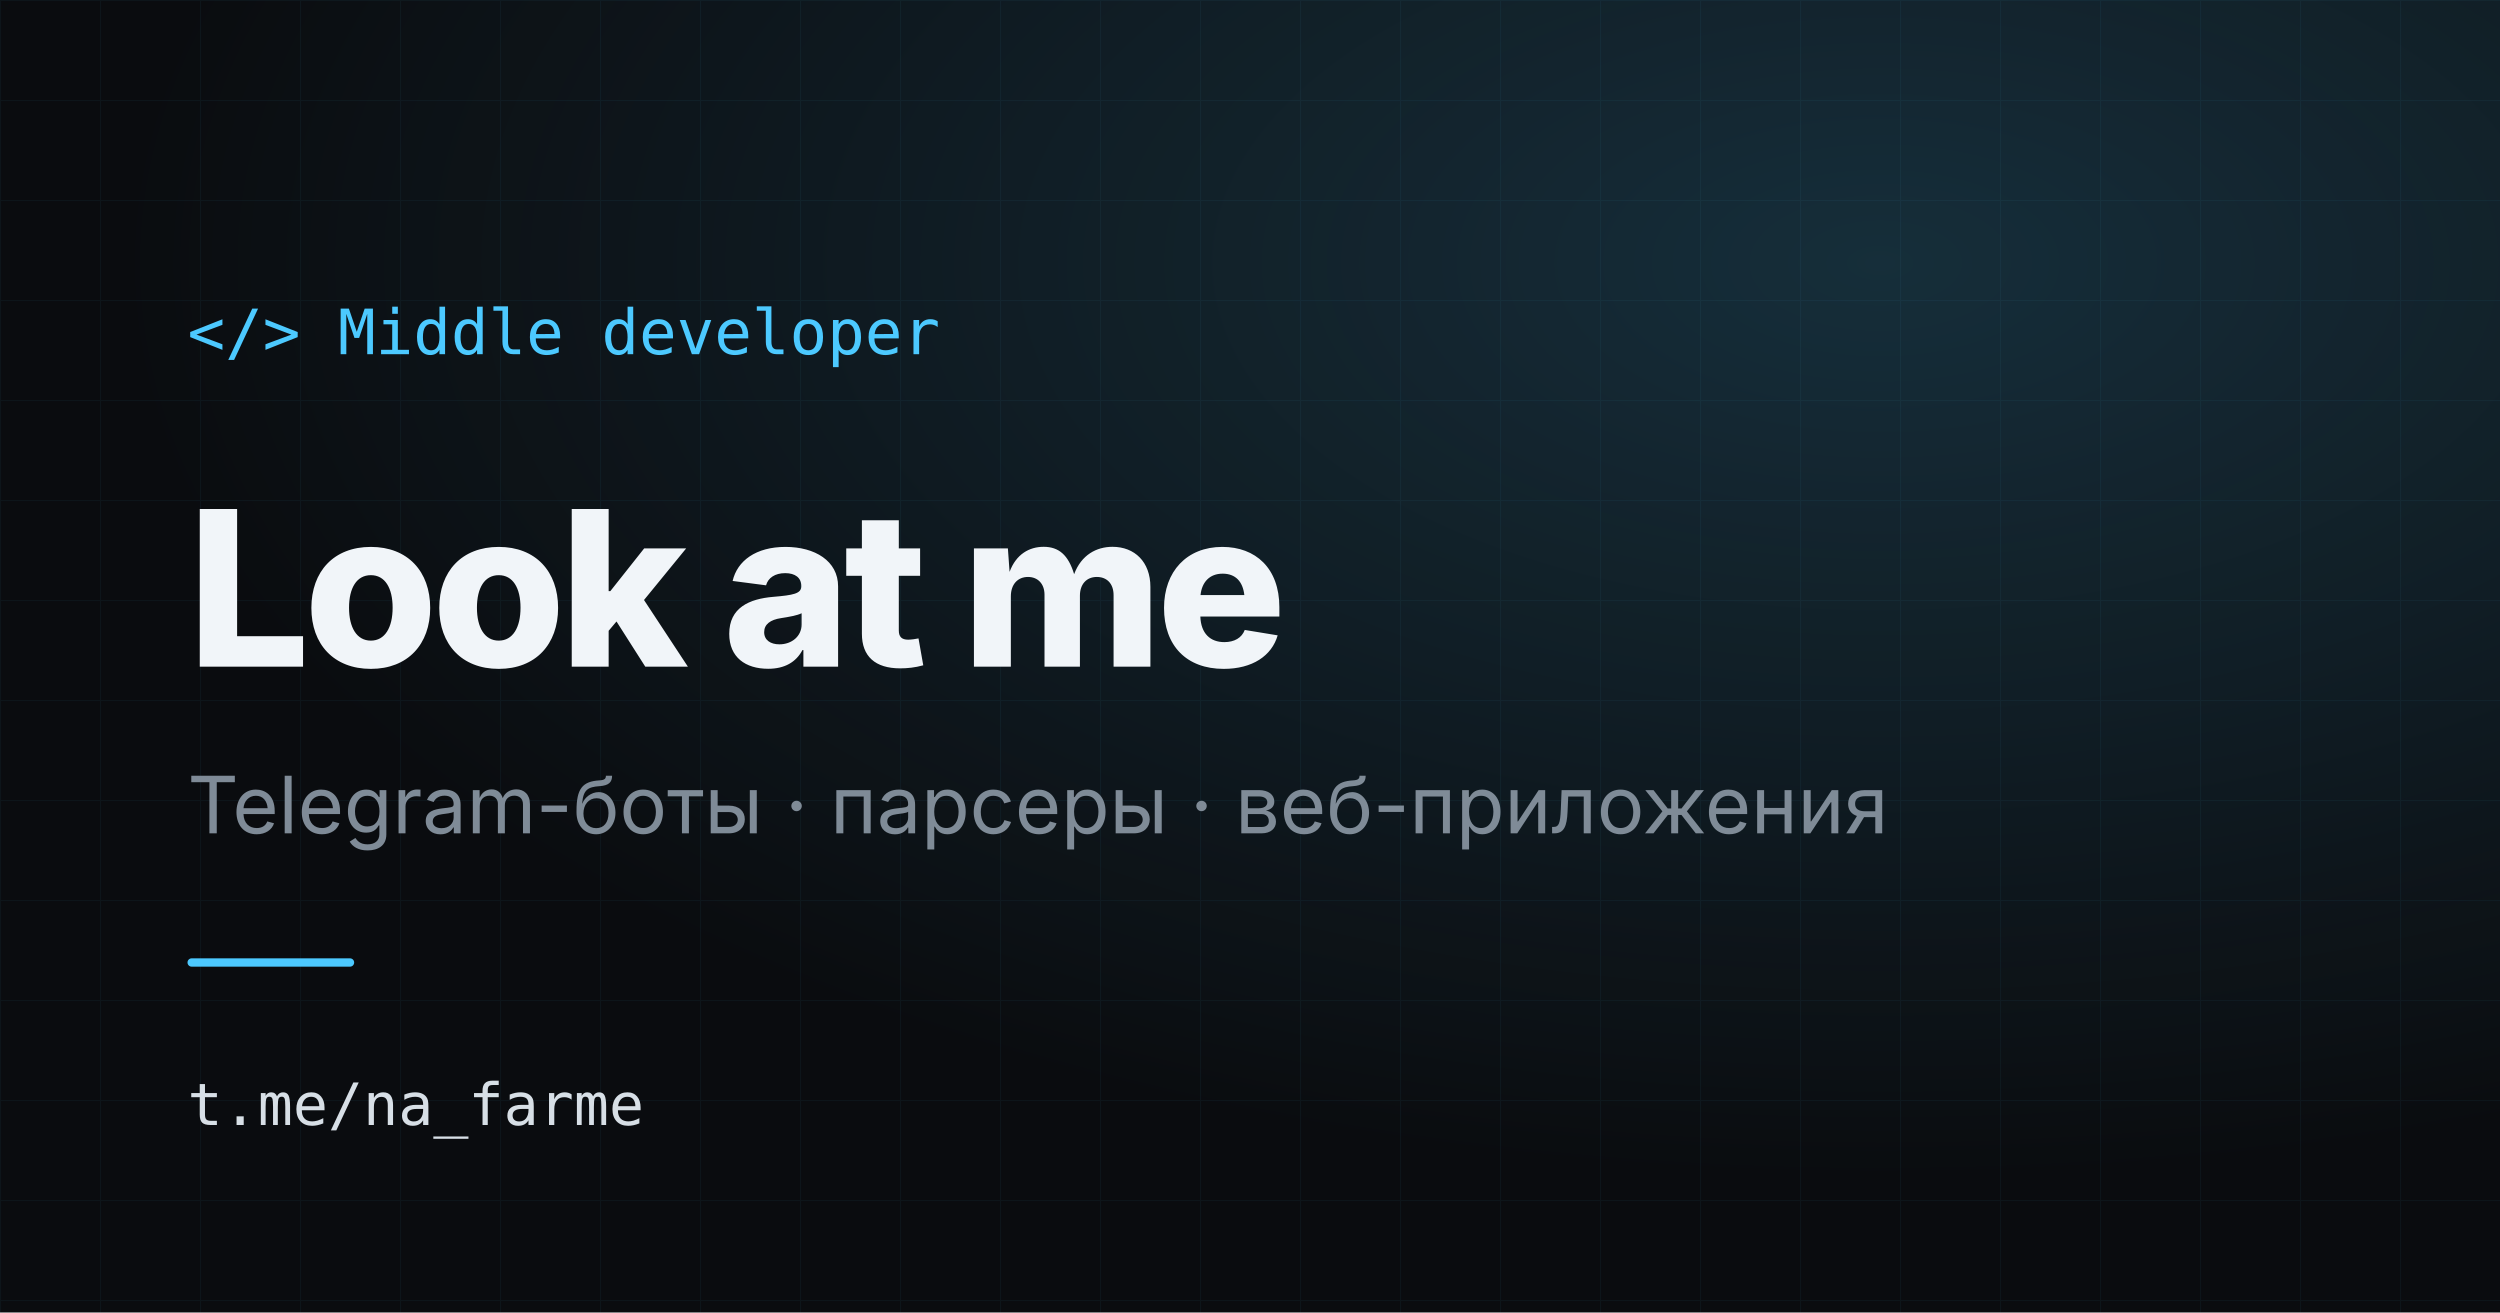
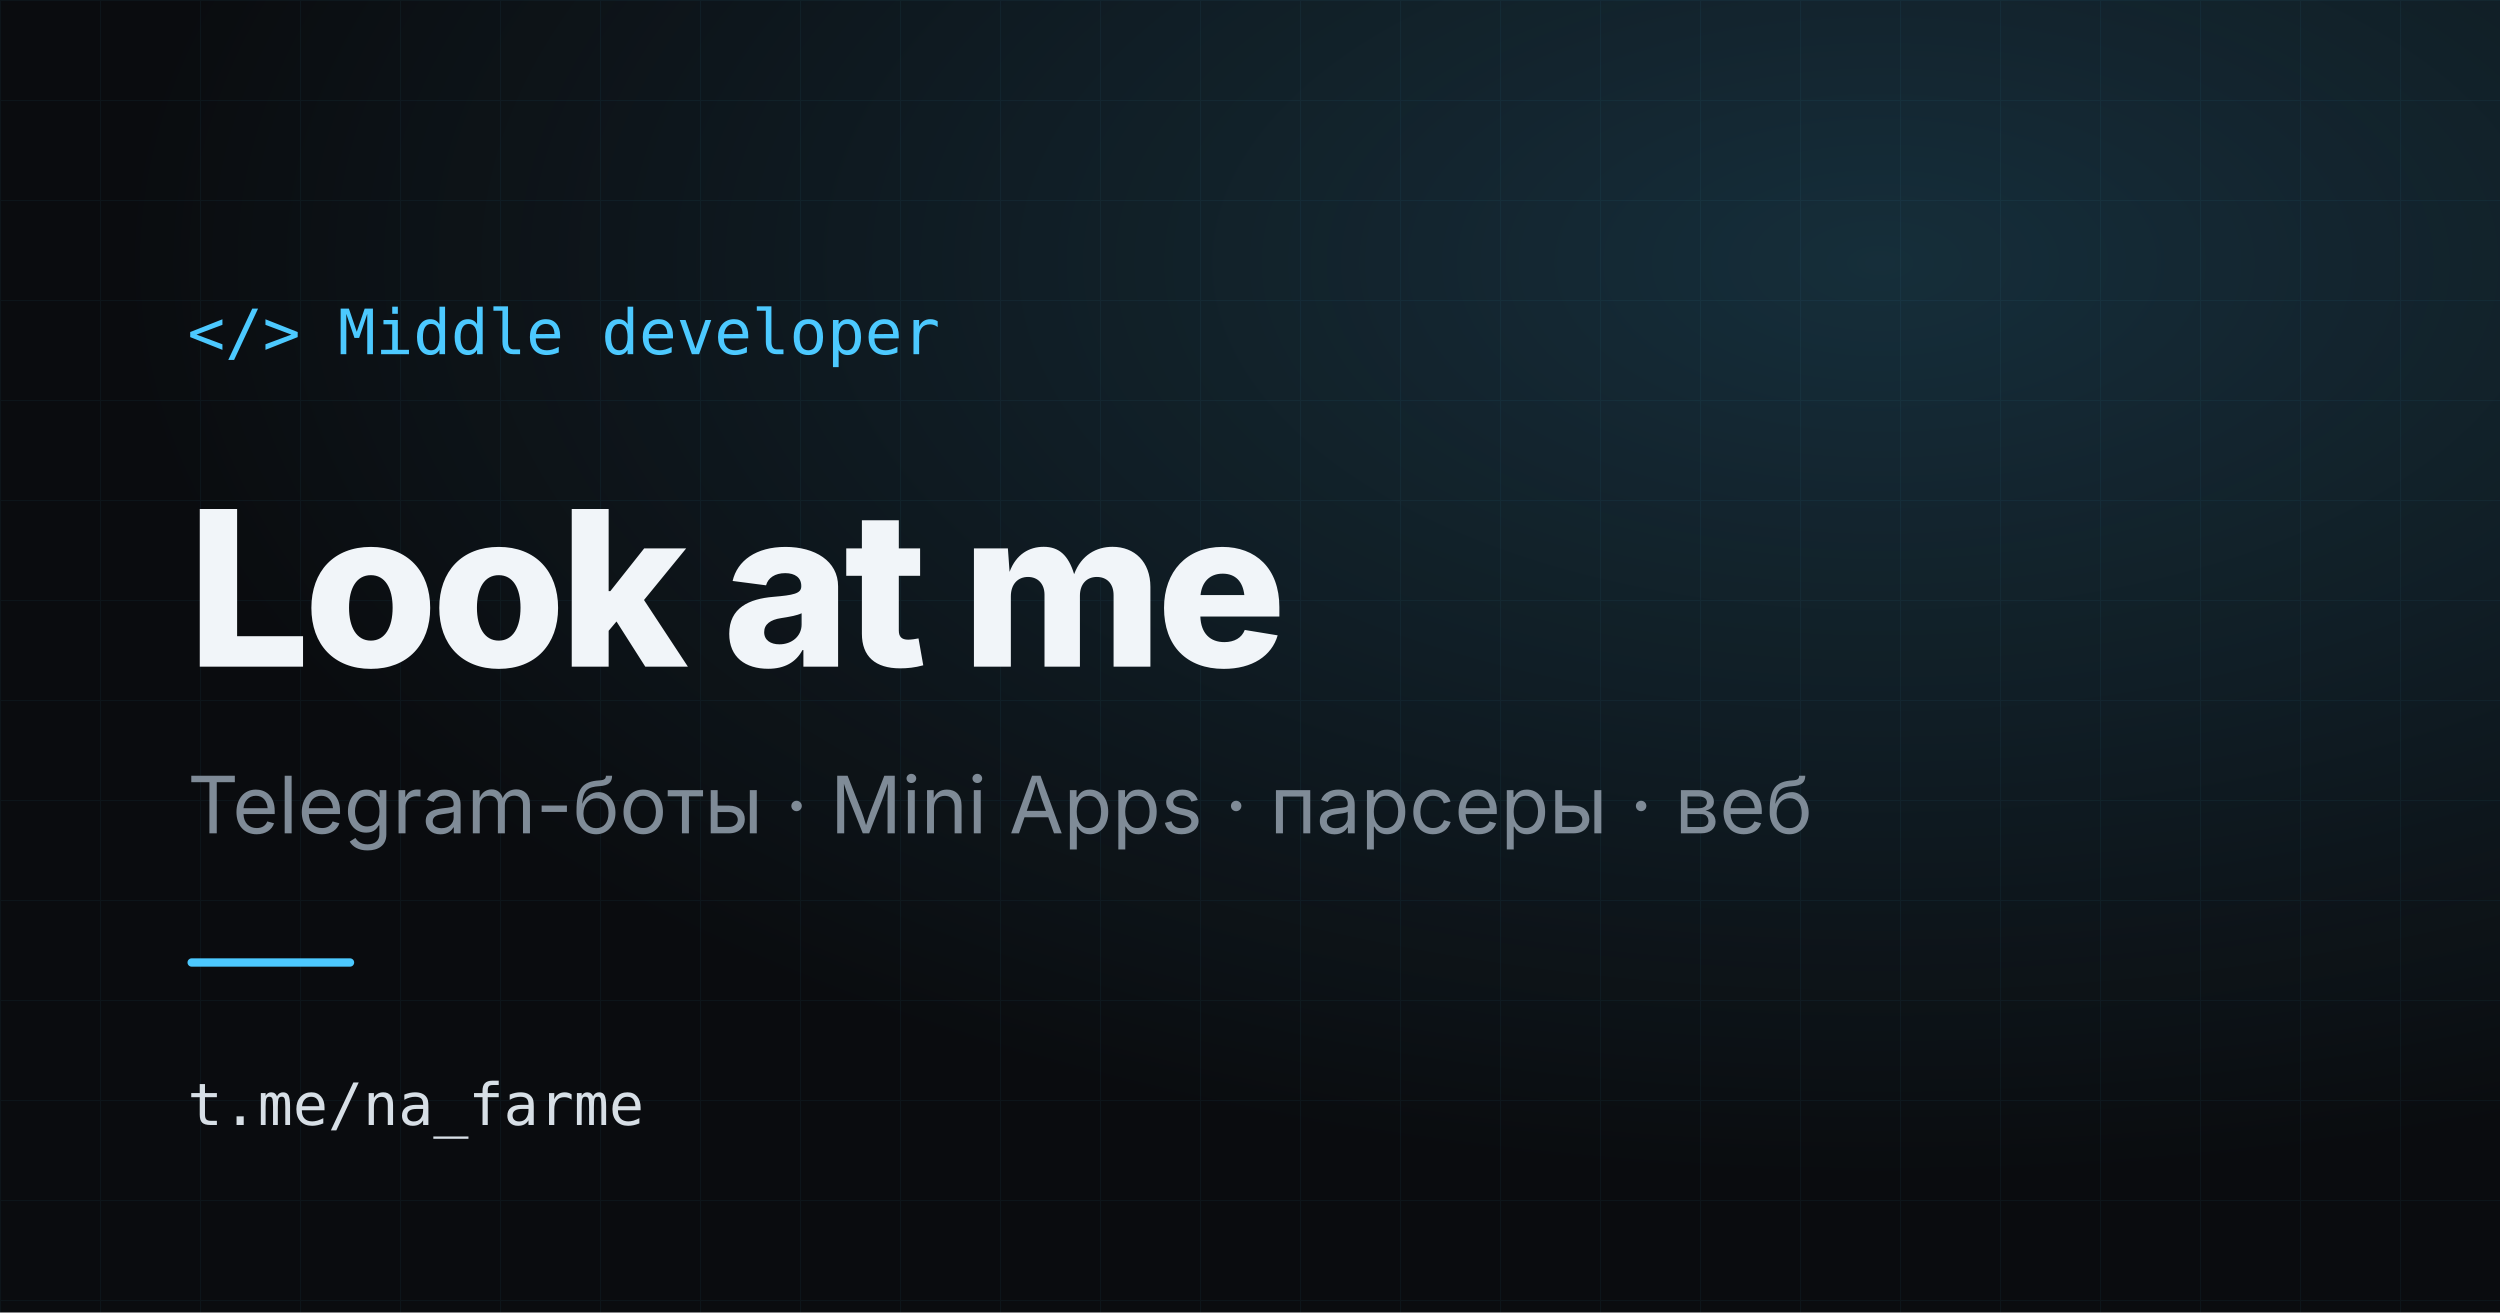
<svg xmlns="http://www.w3.org/2000/svg" width="1200" height="630" viewBox="0 0 1200 630">
  <defs>
    <radialGradient id="g" cx="0.75" cy="0.2" r="0.7">
      <stop offset="0" stop-color="#4cc9ff" stop-opacity="0.18" />
      <stop offset="1" stop-color="#4cc9ff" stop-opacity="0" />
    </radialGradient>
    <pattern id="grid" width="48" height="48" patternUnits="userSpaceOnUse">
      <path d="M48 0H0V48" fill="none" stroke="#4cc9ff" stroke-opacity="0.05" />
    </pattern>
  </defs>
  <rect width="1200" height="630" fill="#0a0c0f" />
  <rect width="1200" height="630" fill="url(#grid)" />
  <rect width="1200" height="630" fill="url(#g)" />
  <text x="90" y="170" font-family="JetBrains Mono, Consolas, monospace" font-size="30" fill="#4cc9ff">&lt;/&gt; Middle developer</text>
  <text x="90" y="320" font-family="Inter, Segoe UI, Arial, sans-serif" font-size="104" font-weight="800" fill="#f1f5f9" letter-spacing="-3">Look at me</text>
-   <text x="90" y="400" font-family="Inter, Segoe UI, Arial, sans-serif" font-size="38" fill="#7f8b97">Telegram-боты · парсеры · веб-приложения</text>
+   <text x="90" y="400" font-family="Inter, Segoe UI, Arial, sans-serif" font-size="38" fill="#7f8b97">Telegram-боты · Mini Apps · парсеры · веб</text>
  <rect x="90" y="460" width="80" height="4" rx="2" fill="#4cc9ff" />
  <text x="90" y="540" font-family="JetBrains Mono, Consolas, monospace" font-size="28" fill="#d7dfe6">t.me/na_farme</text>
</svg>
